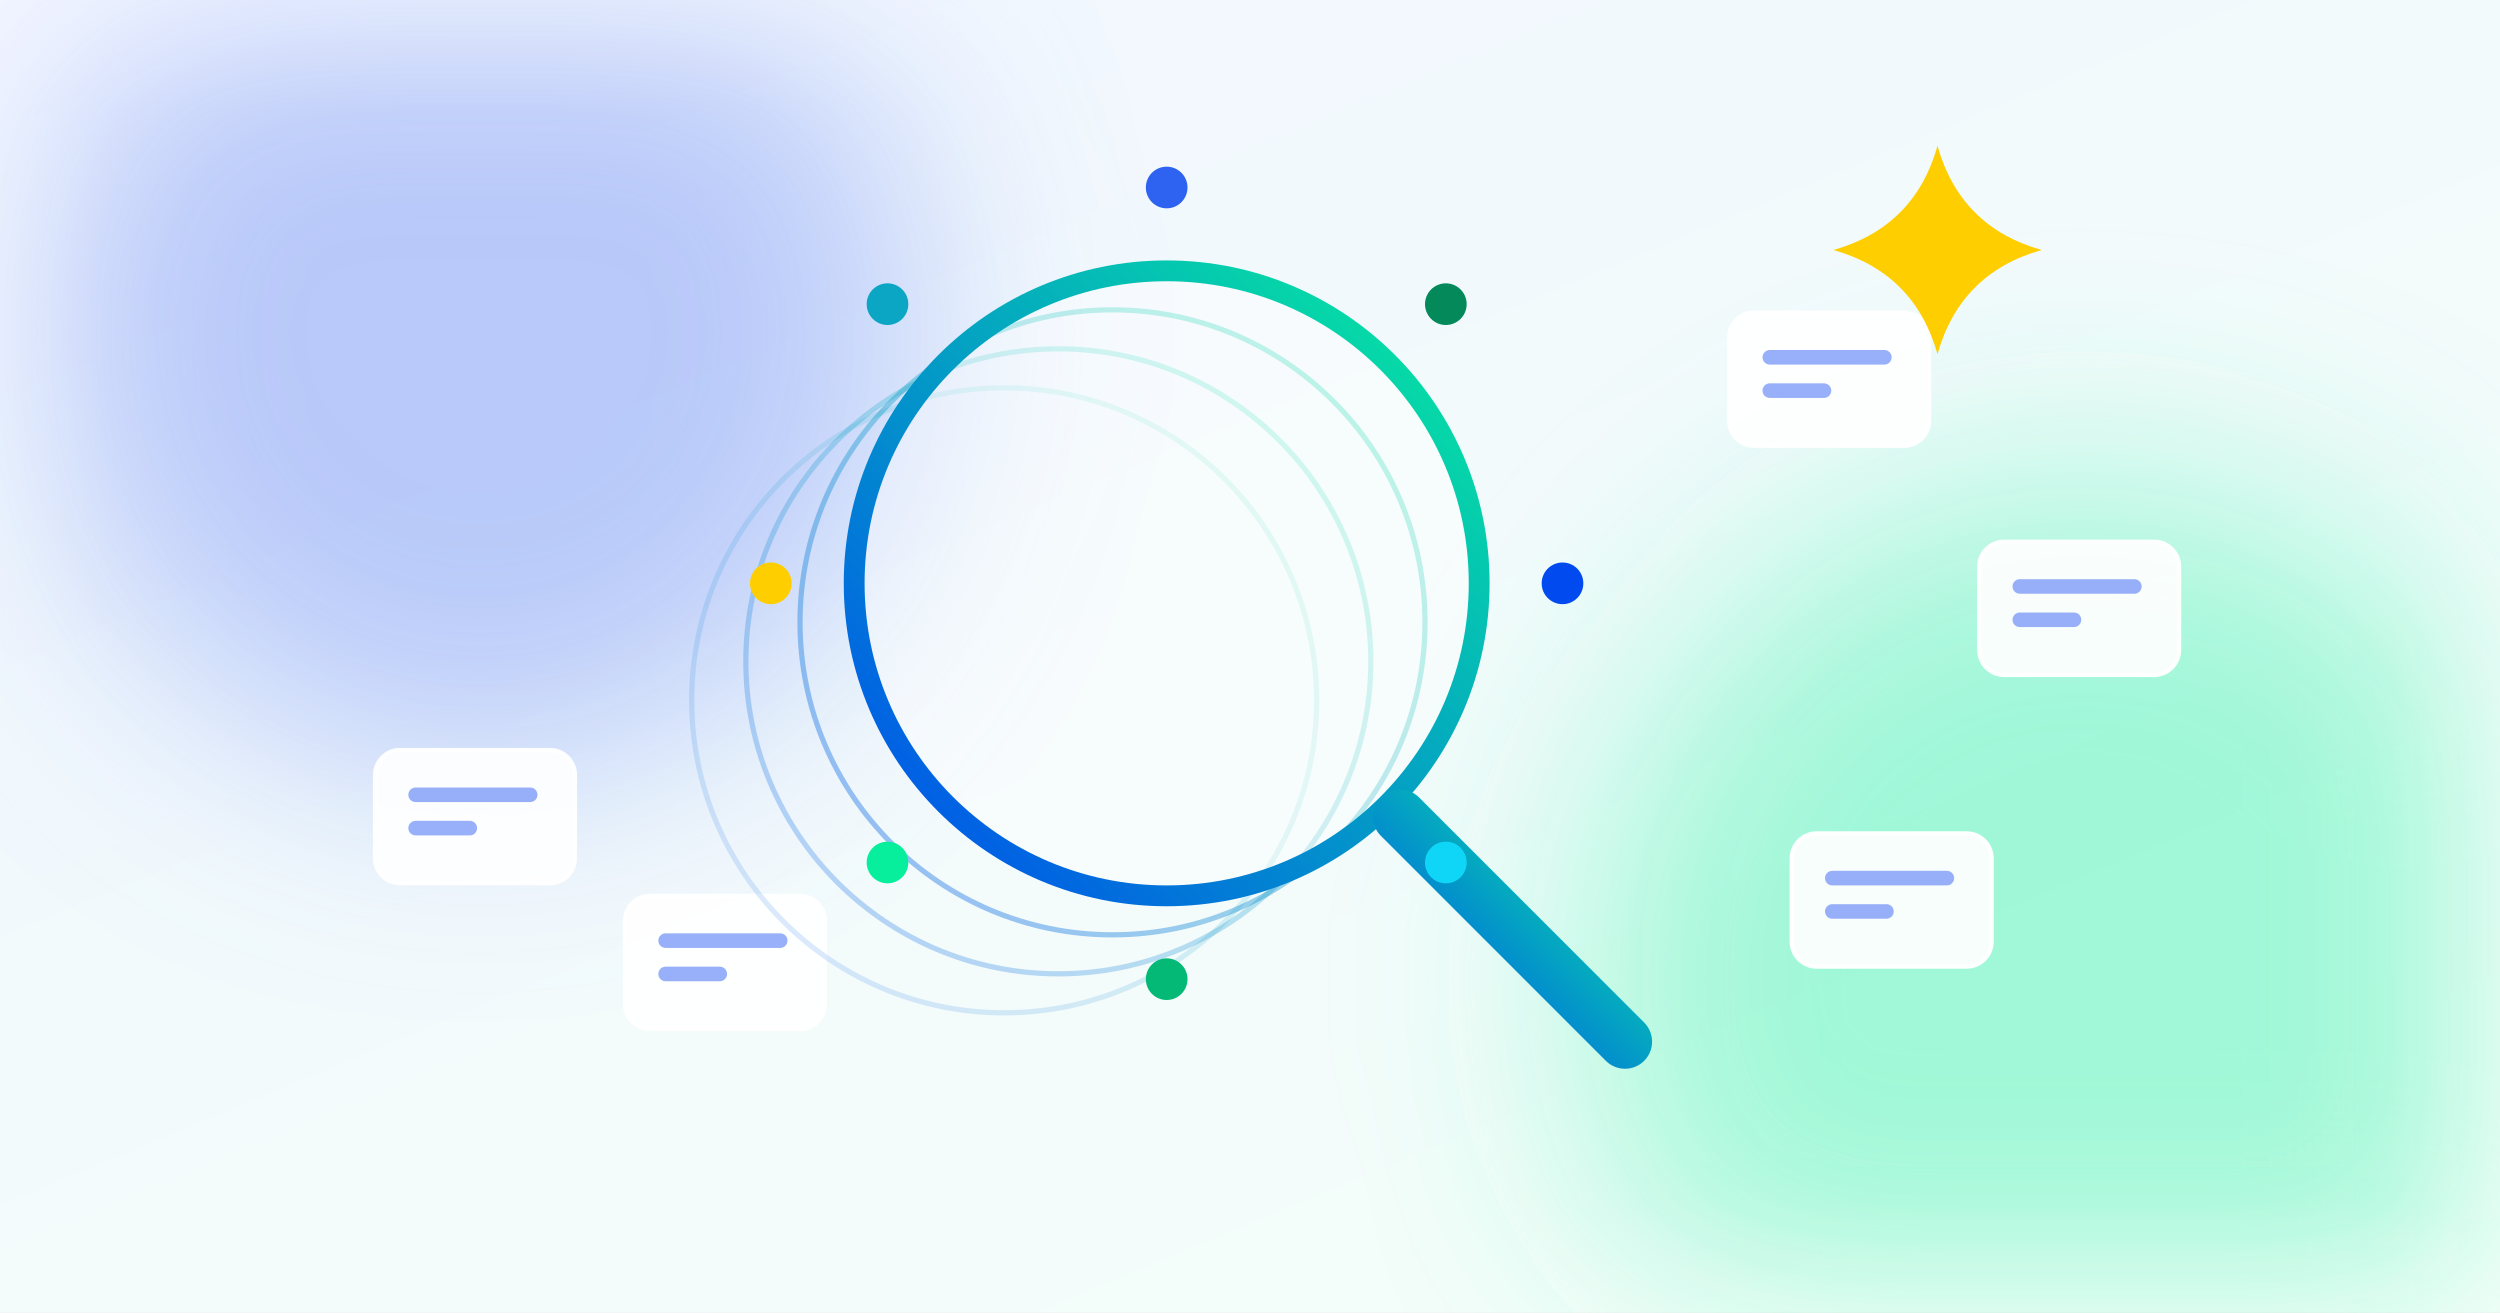
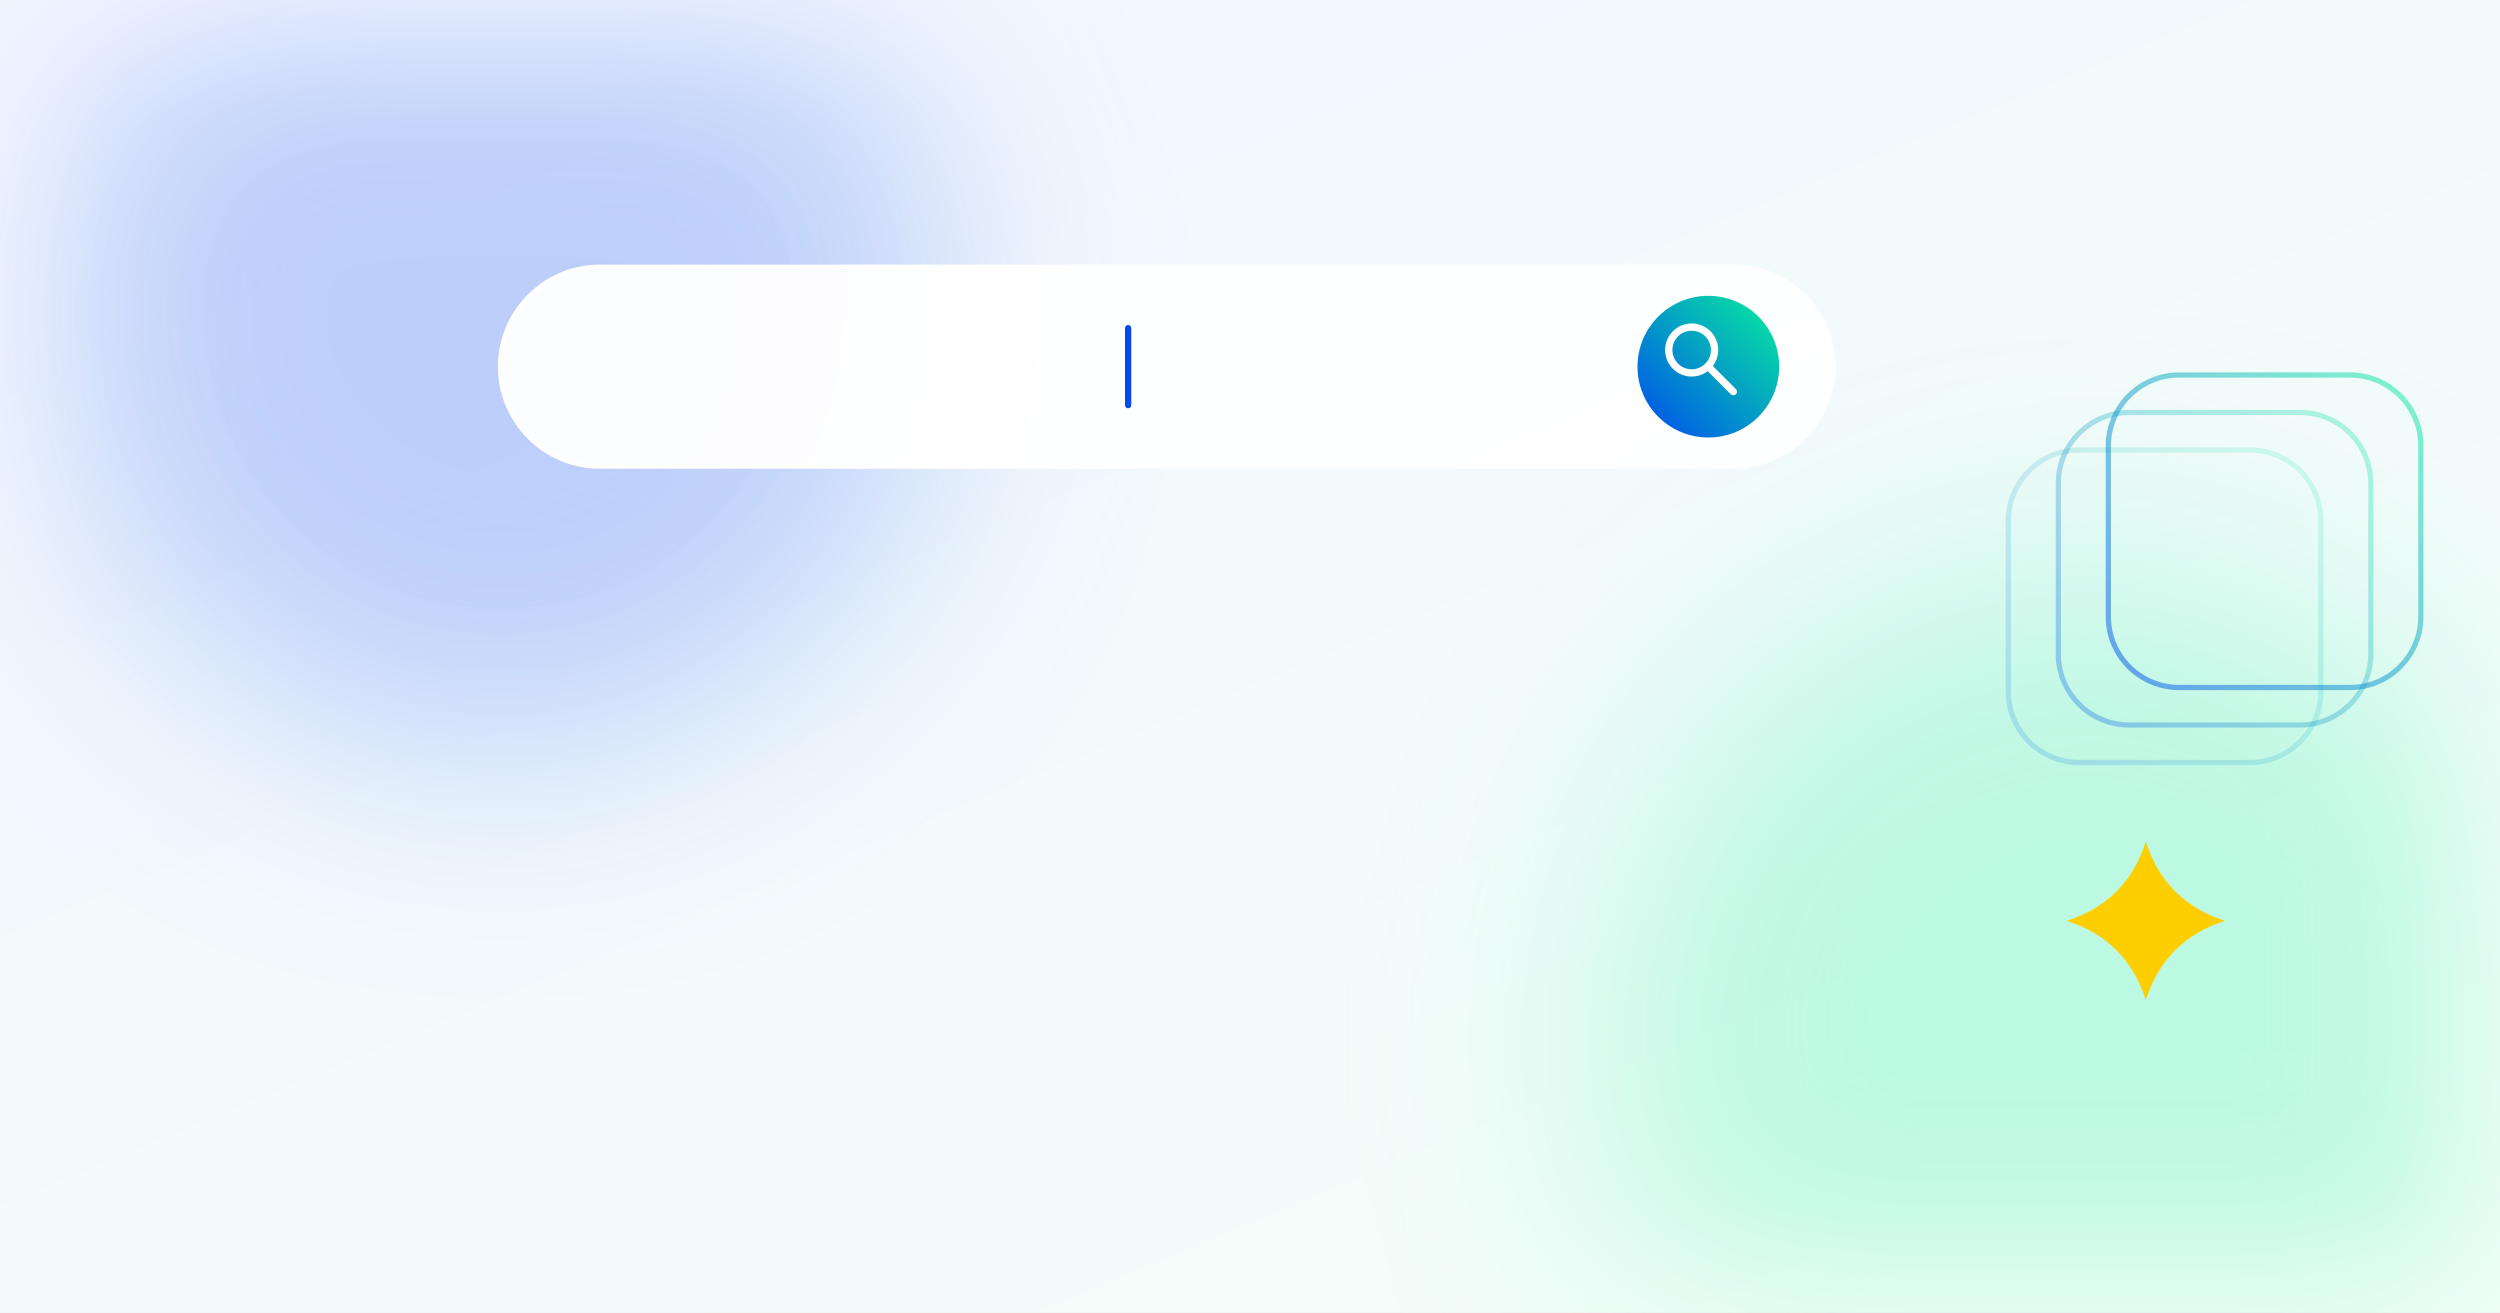
<svg xmlns="http://www.w3.org/2000/svg" viewBox="0 0 1200 630" font-family="Arial, Helvetica, sans-serif">
  <defs>
    <linearGradient id="bg" x1="0" y1="0" x2="0.8" y2="1">
      <stop offset="0" stop-color="#F2F6FF" />
      <stop offset="1" stop-color="#F3FEF9" />
    </linearGradient>
    <linearGradient id="brand" x1="0" y1="1" x2="1" y2="0">
      <stop offset="0" stop-color="#004aef" />
      <stop offset="1" stop-color="#07ef9c" />
    </linearGradient>
-     <linearGradient id="brandSoft" x1="0" y1="1" x2="1" y2="0">
-       <stop offset="0" stop-color="#7E9BF7" />
-       <stop offset="1" stop-color="#86F7CC" />
-     </linearGradient>
    <filter id="soft" x="-60%" y="-60%" width="220%" height="220%">
      <feGaussianBlur stdDeviation="55" />
    </filter>
    <style>
+       /* One 9s loop: type the query, press search, results arrive, hold, reset. */
+       .caret { animation: caret 1s steps(2, jump-none) infinite; }
+       @keyframes caret { 50% { opacity: 0; } }
+       .query { animation: query 9s ease-out infinite; }
+       @keyframes query {
+         0%, 4% { width: 0px; }
+         16% { width: 224px; }
+         90% { width: 224px; }
+         96%, 100% { width: 0px; }
+       }
+       .press { animation: press 9s ease-in-out infinite; transform-box: fill-box; transform-origin: center; }
+       @keyframes press {
+         0%, 16% { transform: scale(1); }
+         19% { transform: scale(1.18); }
+         22%, 100% { transform: scale(1); }
+       }
+       .r1, .r2, .r3 { opacity: 0; }
+       .r1 { animation: rise 9s ease-out infinite; }
+       .r2 { animation: rise 9s ease-out infinite; animation-delay: 0.45s; }
+       .r3 { animation: rise 9s ease-out infinite; animation-delay: 0.9s; }
+       @keyframes rise {
+         0%, 24% { opacity: 0; transform: translateY(18px); }
+         31% { opacity: 1; transform: translateY(0); }
+         88% { opacity: 1; transform: translateY(0); }
+         94%, 100% { opacity: 0; transform: translateY(18px); }
+       }
+       .glint { animation: glint 9s ease-in-out infinite; }
+       @keyframes glint {
+         0%, 34% { opacity: 0.75; }
+         40% { opacity: 1; }
+         46%, 100% { opacity: 0.75; }
+       }
      .drift1 { animation: d1 18s ease-in-out infinite alternate; }
      .drift2 { animation: d2 24s ease-in-out infinite alternate; }
      @keyframes d1 { to { transform: translate(22px, -16px); } }
      @keyframes d2 { to { transform: translate(-18px, 14px); } }
-       .float { animation: fl 12s ease-in-out infinite alternate; }
-       @keyframes fl { to { transform: translateY(-12px); } }
-       .spin { animation: sp 60s linear infinite; }
-       @keyframes sp { to { transform: rotate(360deg); } }
-       .sparkle { animation: sk 6s ease-in-out infinite alternate; }
+       .sparkle { animation: sk 6s ease-in-out infinite alternate; transform-box: fill-box; transform-origin: center; }
      @keyframes sk { from { transform: scale(0.94); } to { transform: scale(1.08); } }
-       @media (prefers-reduced-motion: reduce) { * { animation: none !important; } }
- </style>
+       @media (prefers-reduced-motion: reduce) {
+         * { animation: none !important; }
+         .query { width: 224px; }
+         .r1, .r2, .r3 { opacity: 1; }
+       }
+     </style>
  </defs>
  <rect width="1200" height="630" fill="url(#bg)" />
-   <circle class="drift1" cx="230" cy="160" r="210" fill="#7E9BF7" fill-opacity="0.5" filter="url(#soft)" />
-   <circle class="drift2" cx="1000" cy="470" r="240" fill="#3DF3B1" fill-opacity="0.45" filter="url(#soft)" />
-   <rect x="180" y="360" width="96" height="64" rx="12" fill="#FFFFFF" fill-opacity="0.92" stroke="#FFFFFF" stroke-opacity="0.95" stroke-width="2" />
-   <rect x="196" y="378" width="62" height="7" rx="3.5" fill="#7E9BF7" fill-opacity="0.8" />
-   <rect x="196" y="394" width="33" height="7" rx="3.5" fill="#7E9BF7" fill-opacity="0.8" />
-   <rect x="300" y="430" width="96" height="64" rx="12" fill="#FFFFFF" fill-opacity="0.92" stroke="#FFFFFF" stroke-opacity="0.95" stroke-width="2" />
-   <rect x="316" y="448" width="62" height="7" rx="3.5" fill="#7E9BF7" fill-opacity="0.8" />
-   <rect x="316" y="464" width="33" height="7" rx="3.5" fill="#7E9BF7" fill-opacity="0.8" />
-   <rect x="830" y="150" width="96" height="64" rx="12" fill="#FFFFFF" fill-opacity="0.92" stroke="#FFFFFF" stroke-opacity="0.95" stroke-width="2" />
-   <rect x="846" y="168" width="62" height="7" rx="3.5" fill="#7E9BF7" fill-opacity="0.8" />
-   <rect x="846" y="184" width="33" height="7" rx="3.5" fill="#7E9BF7" fill-opacity="0.8" />
-   <rect x="950" y="260" width="96" height="64" rx="12" fill="#FFFFFF" fill-opacity="0.92" stroke="#FFFFFF" stroke-opacity="0.95" stroke-width="2" />
-   <rect x="966" y="278" width="62" height="7" rx="3.5" fill="#7E9BF7" fill-opacity="0.8" />
-   <rect x="966" y="294" width="33" height="7" rx="3.5" fill="#7E9BF7" fill-opacity="0.8" />
-   <rect x="860" y="400" width="96" height="64" rx="12" fill="#FFFFFF" fill-opacity="0.92" stroke="#FFFFFF" stroke-opacity="0.95" stroke-width="2" />
-   <rect x="876" y="418" width="62" height="7" rx="3.5" fill="#7E9BF7" fill-opacity="0.8" />
-   <rect x="876" y="434" width="33" height="7" rx="3.5" fill="#7E9BF7" fill-opacity="0.8" />
-   <circle cx="482" cy="336.16" r="150" fill="none" stroke="url(#brand)" stroke-opacity="0.14" stroke-width="2.5" />
-   <circle cx="508" cy="317.44" r="150" fill="none" stroke="url(#brand)" stroke-opacity="0.26" stroke-width="2.5" />
-   <circle cx="534" cy="298.72" r="150" fill="none" stroke="url(#brand)" stroke-opacity="0.38" stroke-width="2.5" />
-   <circle cx="560" cy="280" r="150" fill="#FFFFFF" fill-opacity="0.35" stroke="url(#brand)" stroke-width="10" />
-   <line x1="672" y1="392" x2="780" y2="500" stroke="url(#brand)" stroke-width="26" stroke-linecap="round" />
-   <g class="spin" style="transform-origin:560px 280px">
-     <circle cx="750" cy="280" r="10" fill="#004aef" />
-     <circle cx="694" cy="414" r="10" fill="#0fd6f7" />
-     <circle cx="560" cy="470" r="10" fill="#04B876" />
-     <circle cx="426" cy="414" r="10" fill="#07ef9c" />
-     <circle cx="370" cy="280" r="10" fill="#ffce00" />
-     <circle cx="426" cy="146" r="10" fill="#0AA6C4" />
-     <circle cx="560" cy="90" r="10" fill="#2E62F1" />
-     <circle cx="694" cy="146" r="10" fill="#03895A" />
+   <circle class="drift1" cx="240" cy="150" r="210" fill="#7E9BF7" fill-opacity="0.45" filter="url(#soft)" />
+   <circle class="drift2" cx="1000" cy="500" r="230" fill="#86F7CC" fill-opacity="0.5" filter="url(#soft)" />
+   <rect x="240" y="128" width="640" height="96" rx="48" fill="#FFFFFF" fill-opacity="0.96" stroke="#FFFFFF" stroke-width="2" />
+   <rect class="query" x="312" y="164" height="24" rx="12" fill="url(#brand)" />
+   <rect class="caret" x="540" y="156" width="3" height="40" rx="1.5" fill="#004aef" />
+   <g class="press">
+     <circle cx="820" cy="176" r="34" fill="url(#brand)" />
+     <circle cx="812" cy="168" r="11" fill="none" stroke="#FFFFFF" stroke-width="3.5" />
+     <line x1="820" y1="176" x2="832" y2="188" stroke="#FFFFFF" stroke-width="3.5" stroke-linecap="round" />
  </g>
-   <g class="sparkle" style="transform-origin:930px 120px">
-     <path d="M 930 70 Q 941.0 109.0 980 120 Q 941.0 131.0 930 170 Q 919.0 131.0 880 120 Q 919.0 109.0 930 70 Z" fill="#ffce00" />
+   <g class="r1">
+     <rect x="240" y="268" width="640" height="92" rx="20" fill="#FFFFFF" fill-opacity="0.96" stroke="#FFFFFF" stroke-width="2" />
+     <rect class="glint" x="264" y="292" width="8" height="44" rx="4" fill="url(#brand)" />
+     <rect x="292" y="292" width="300" height="12" rx="6" fill="#2E62F1" fill-opacity="0.85" />
+     <rect x="292" y="316" width="480" height="9" rx="4.5" fill="#7E9BF7" fill-opacity="0.6" />
+     <rect x="292" y="333" width="420" height="9" rx="4.5" fill="#7E9BF7" fill-opacity="0.45" />
+   </g>
+   <g class="r2">
+     <rect x="240" y="380" width="640" height="92" rx="20" fill="#FFFFFF" fill-opacity="0.93" stroke="#FFFFFF" stroke-width="2" />
+     <rect x="264" y="404" width="8" height="44" rx="4" fill="#0fd6f7" />
+     <rect x="292" y="404" width="260" height="12" rx="6" fill="#2E62F1" fill-opacity="0.75" />
+     <rect x="292" y="428" width="440" height="9" rx="4.5" fill="#7E9BF7" fill-opacity="0.5" />
+     <rect x="292" y="445" width="380" height="9" rx="4.5" fill="#7E9BF7" fill-opacity="0.4" />
+   </g>
+   <g class="r3">
+     <rect x="240" y="492" width="640" height="92" rx="20" fill="#FFFFFF" fill-opacity="0.9" stroke="#FFFFFF" stroke-width="2" />
+     <rect x="264" y="516" width="8" height="44" rx="4" fill="#07ef9c" />
+     <rect x="292" y="516" width="280" height="12" rx="6" fill="#2E62F1" fill-opacity="0.7" />
+     <rect x="292" y="540" width="400" height="9" rx="4.5" fill="#7E9BF7" fill-opacity="0.45" />
+     <rect x="292" y="557" width="340" height="9" rx="4.5" fill="#7E9BF7" fill-opacity="0.35" />
+   </g>
+   <g>
+     <rect x="964" y="216" width="150" height="150" rx="34" fill="none" stroke="url(#brand)" stroke-opacity="0.16" stroke-width="2.5" />
+     <rect x="988" y="198" width="150" height="150" rx="34" fill="none" stroke="url(#brand)" stroke-opacity="0.3" stroke-width="2.5" />
+     <rect x="1012" y="180" width="150" height="150" rx="34" fill="none" stroke="url(#brand)" stroke-opacity="0.5" stroke-width="2.5" />
+   </g>
+   <g class="sparkle">
+     <path d="M 1030 404 Q 1039.2 432.8 1068 442 Q 1039.2 451.2 1030 480 Q 1020.8 451.2 992 442 Q 1020.8 432.8 1030 404 Z" fill="#ffce00" />
  </g>
</svg>
